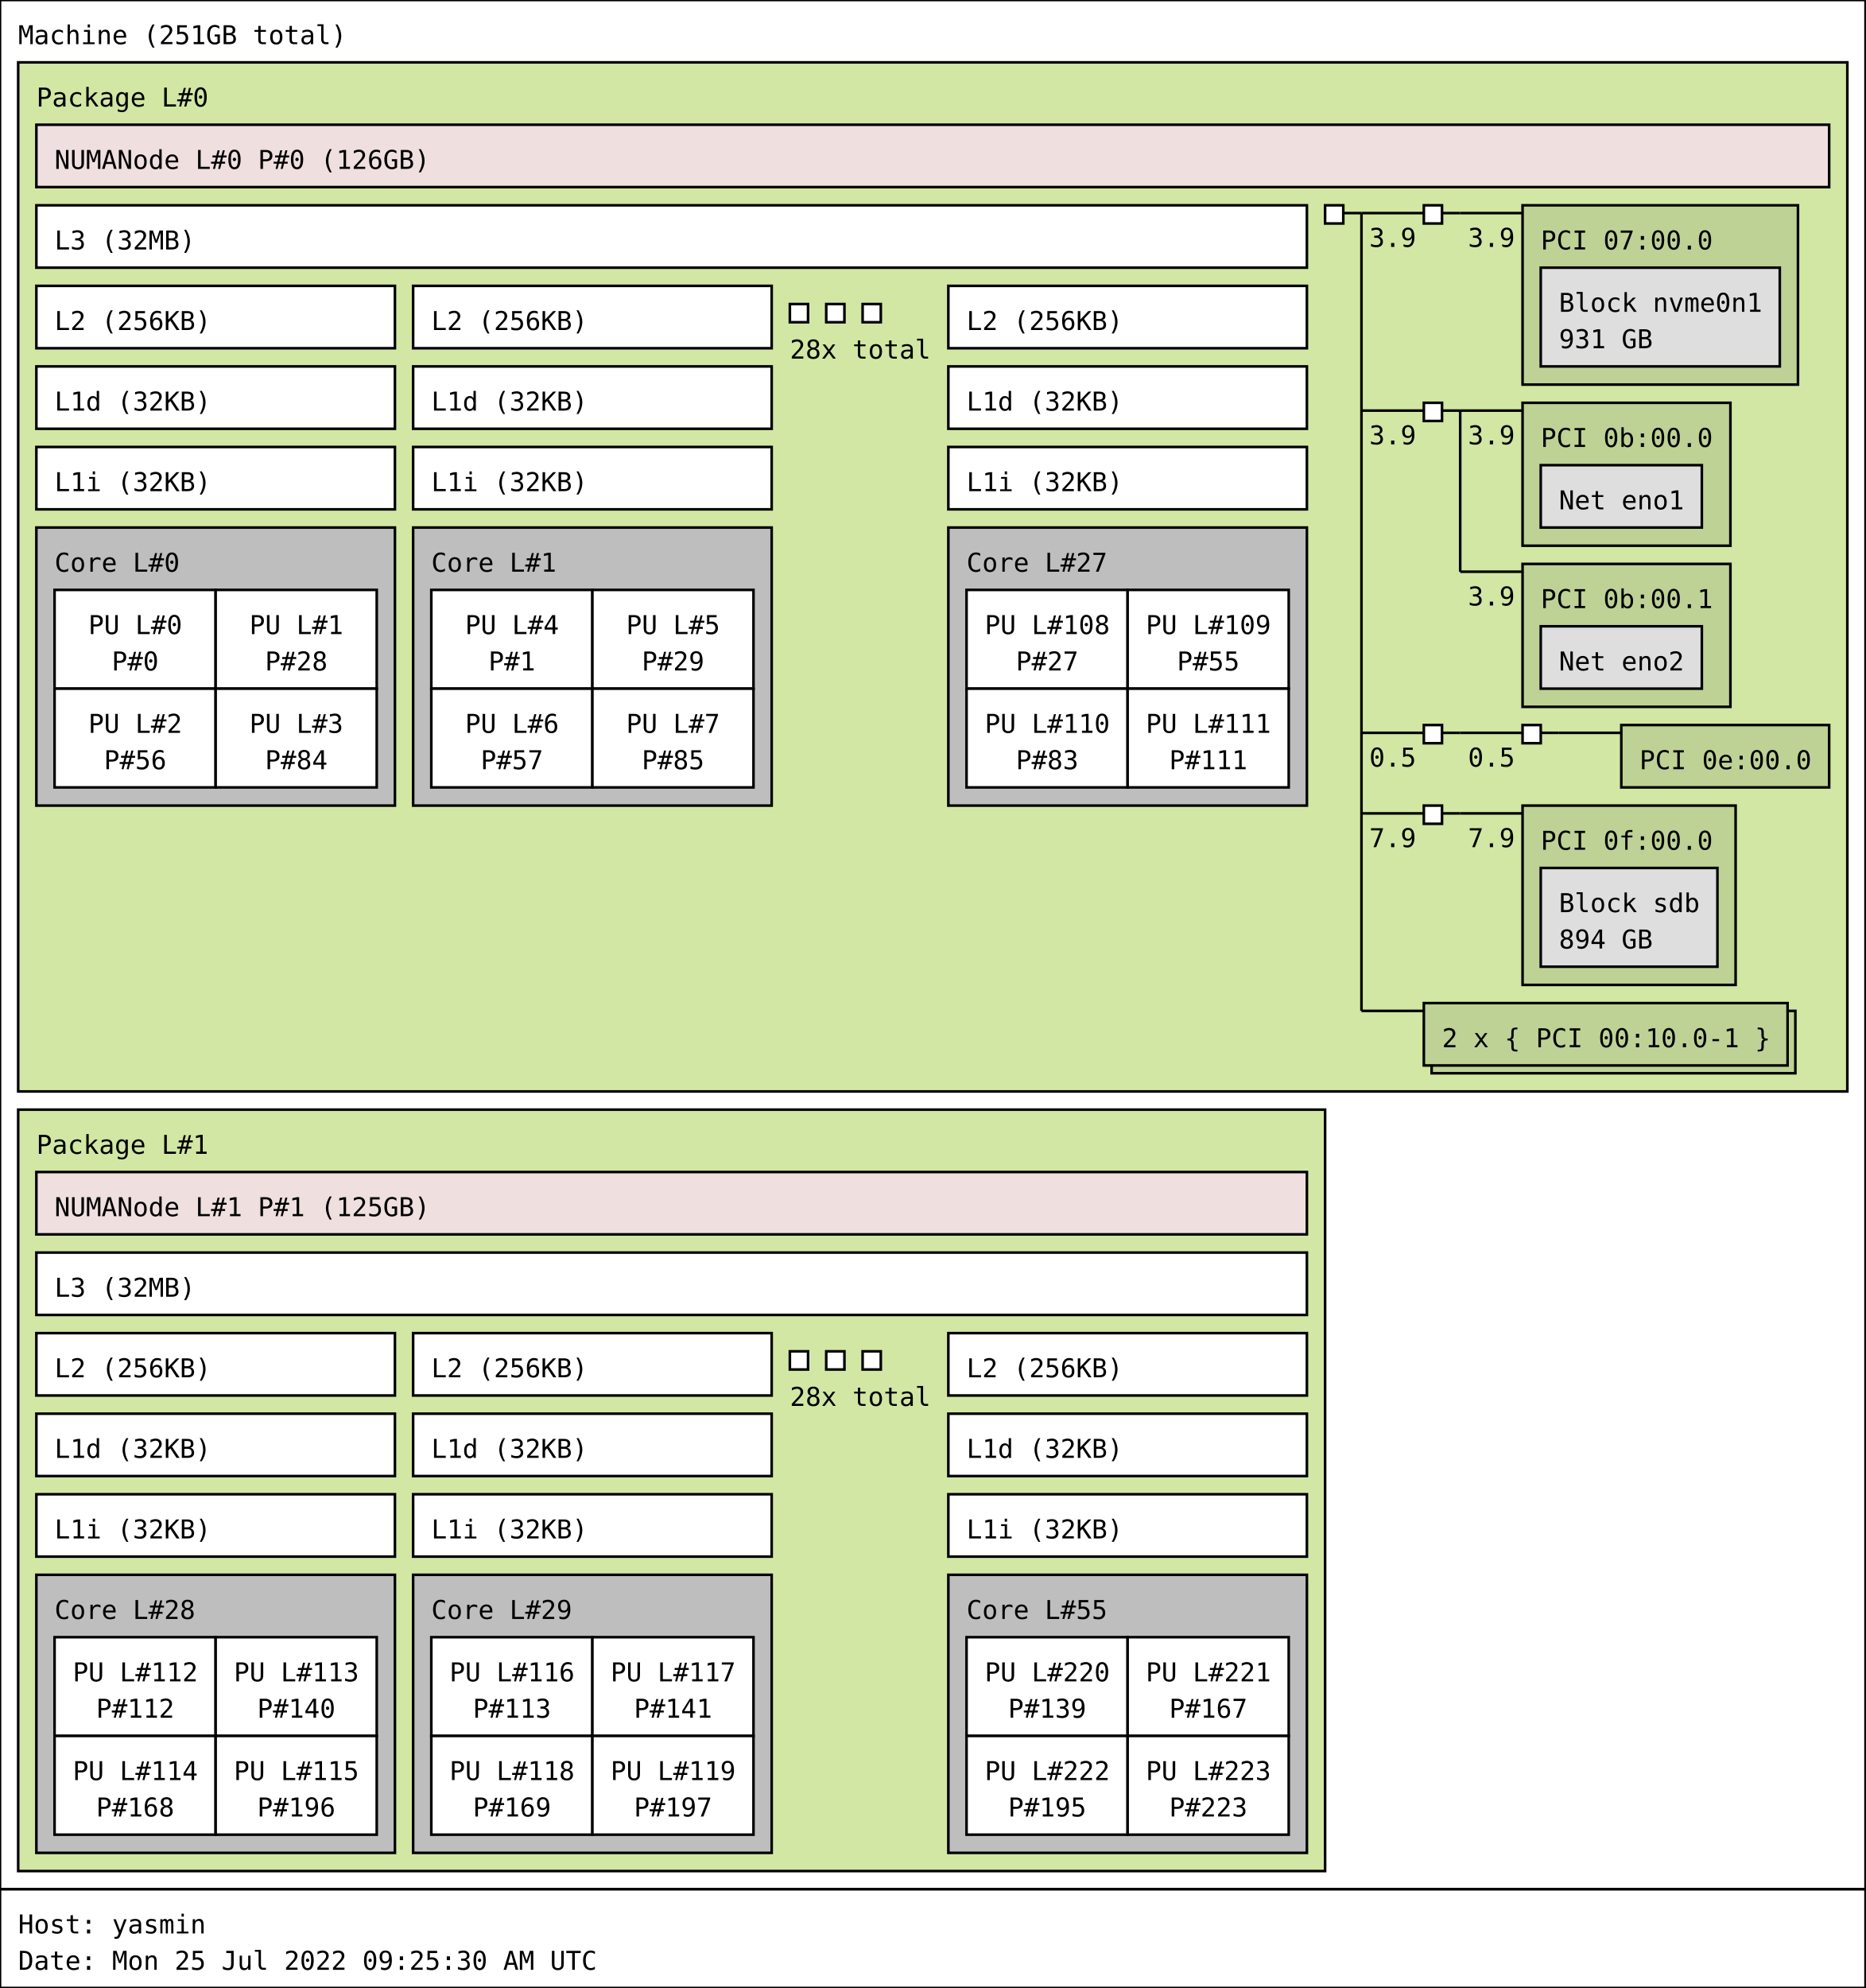
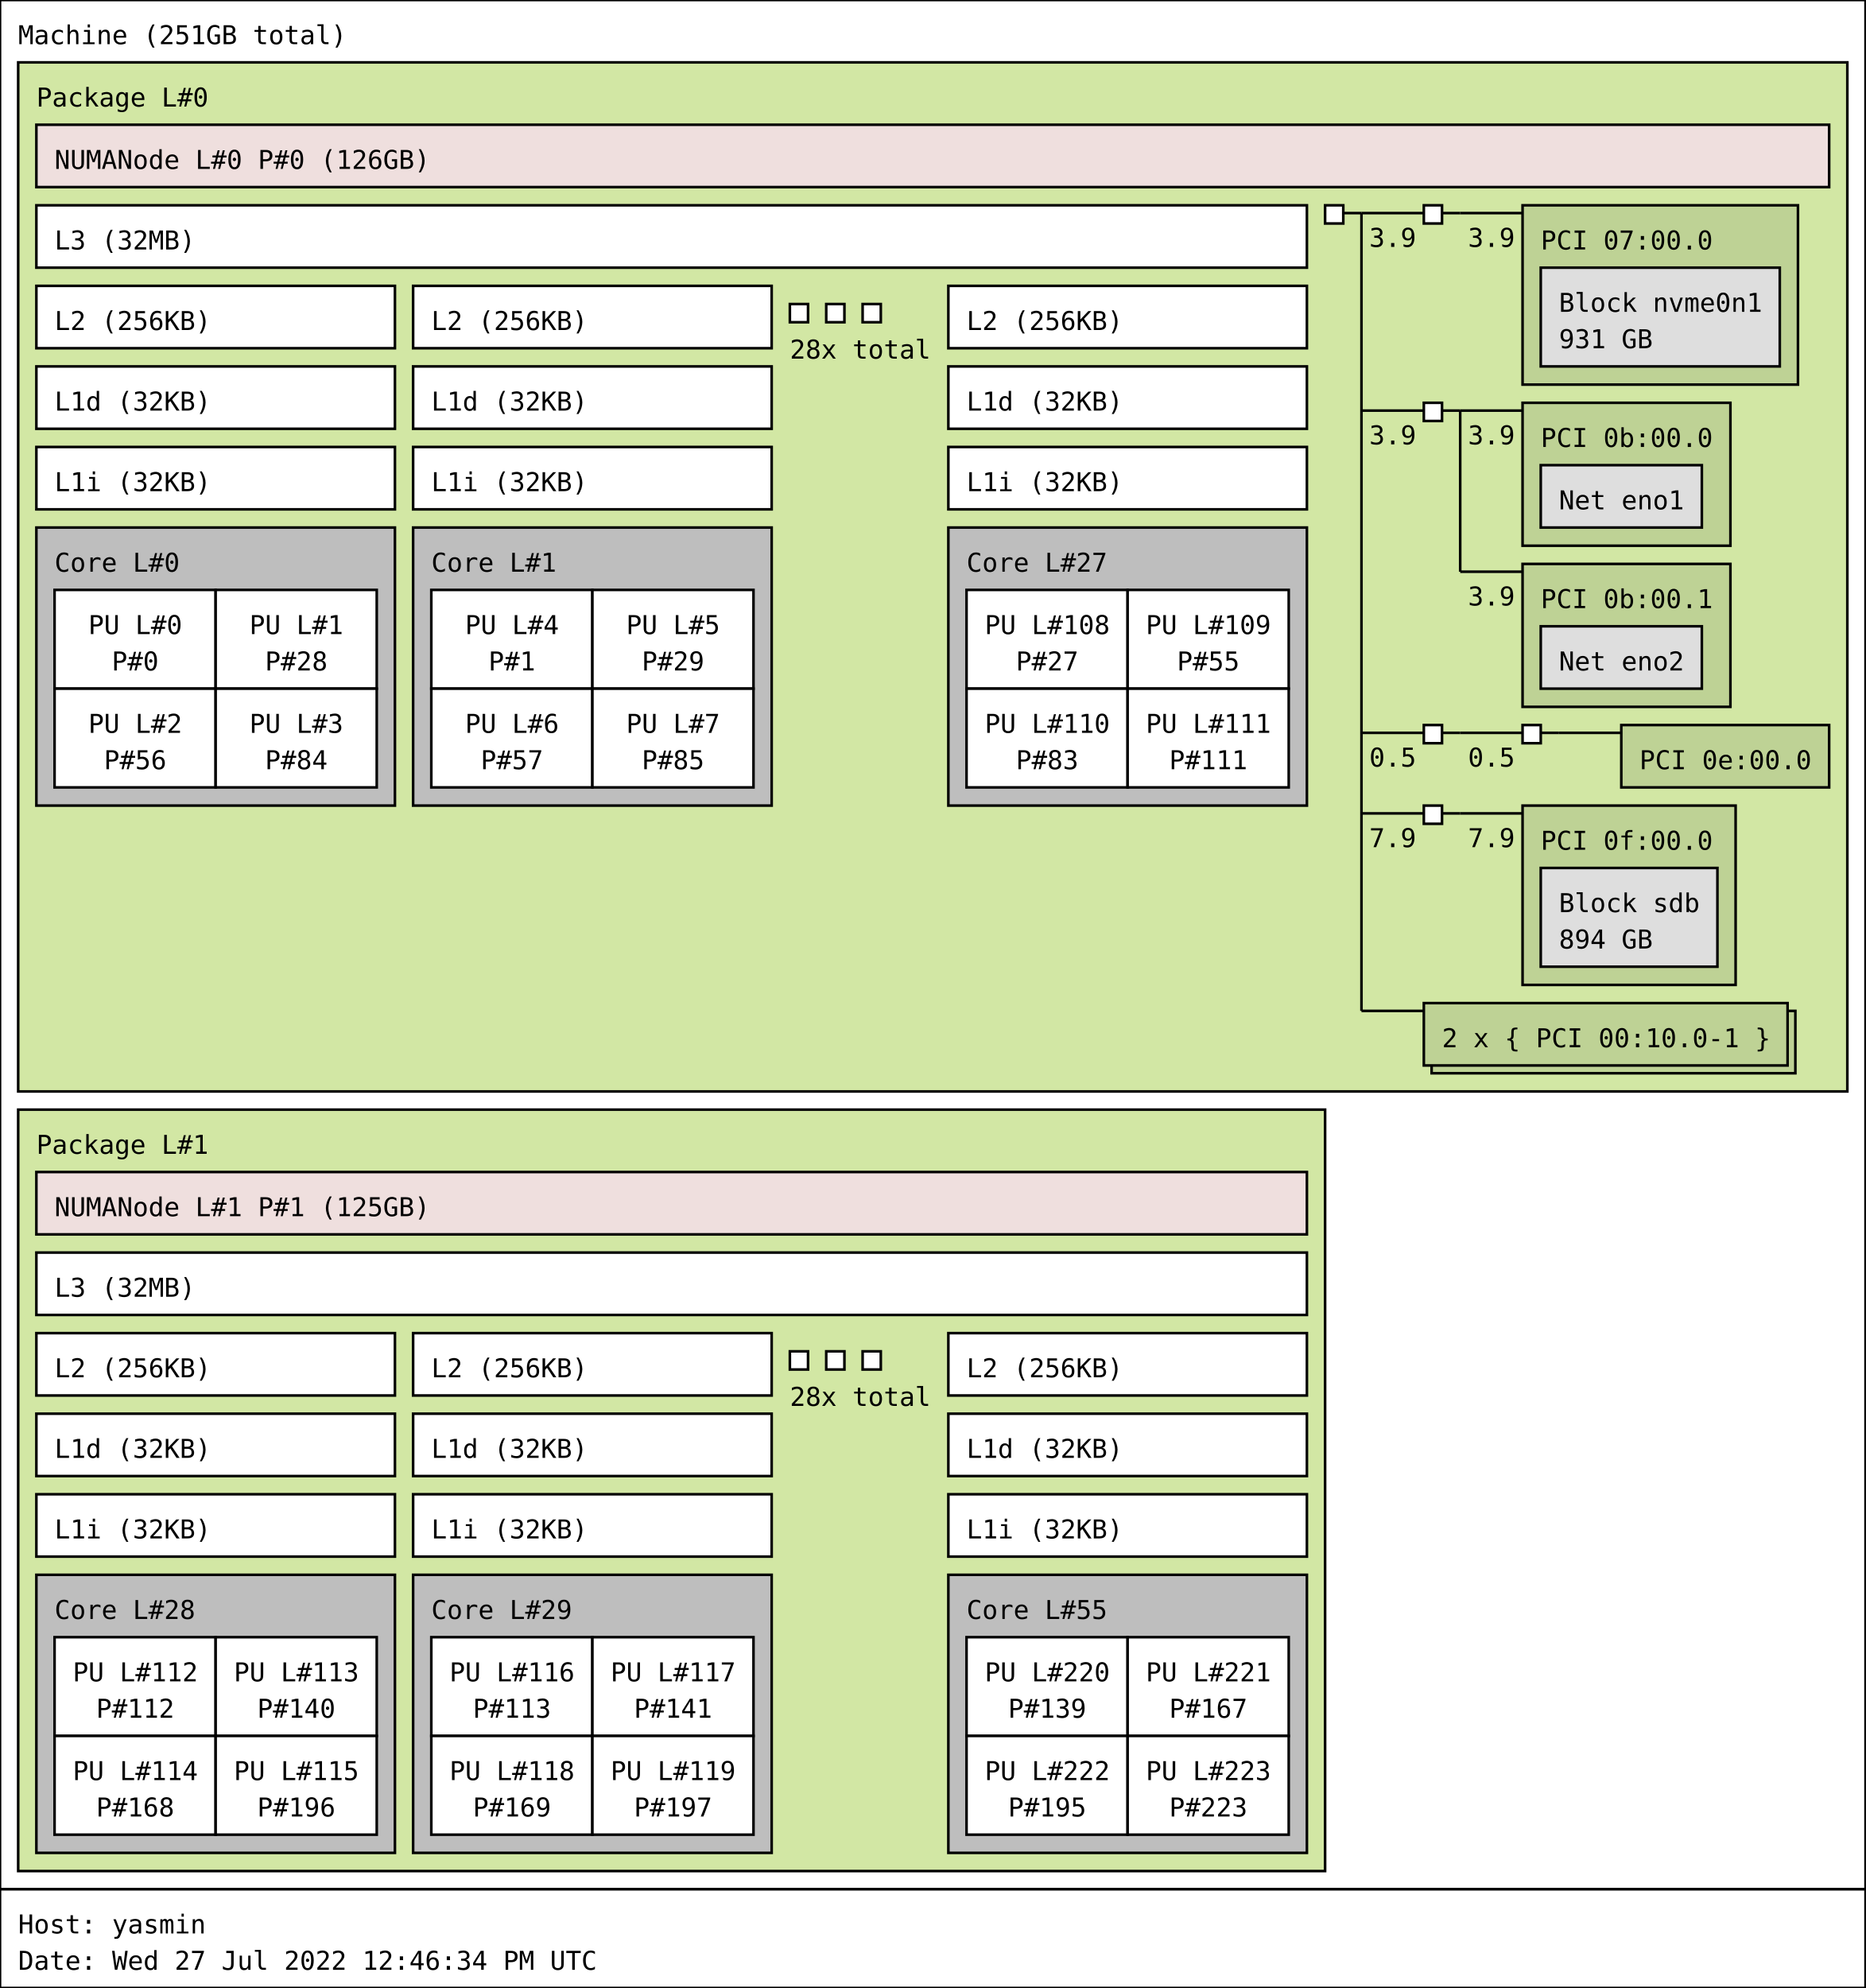
<svg xmlns="http://www.w3.org/2000/svg" width="718px" height="765px" viewBox="0 0 718px 765px" version="1.1">
  <rect id="Machine_0_rect" class="Machine" x="0" y="0" width="718" height="727" fill="rgb(255,255,255)" stroke="rgb(0,0,0)" stroke-width="1" />
  <text id="Machine_0_text" class="Machine" font-family="Monospace" x="7" y="17" fill="rgb(0,0,0)" font-size="10px">Machine (251GB total)</text>
  <rect id="Package_0_rect" class="Package" x="7" y="24" width="704" height="396" fill="rgb(210,231,164)" stroke="rgb(0,0,0)" stroke-width="1" />
  <text id="Package_0_text" class="Package" font-family="Monospace" x="14" y="41" fill="rgb(0,0,0)" font-size="10px">Package L#0</text>
  <rect id="L3_0_rect" class="L3" x="14" y="79" width="489" height="24" fill="rgb(255,255,255)" stroke="rgb(0,0,0)" stroke-width="1" />
  <text id="L3_0_text" class="L3" font-family="Monospace" x="21" y="96" fill="rgb(0,0,0)" font-size="10px">L3 (32MB)</text>
  <rect id="L2_0_rect" class="L2" x="14" y="110" width="138" height="24" fill="rgb(255,255,255)" stroke="rgb(0,0,0)" stroke-width="1" />
  <text id="L2_0_text" class="L2" font-family="Monospace" x="21" y="127" fill="rgb(0,0,0)" font-size="10px">L2 (256KB)</text>
  <rect id="L1d_0_rect" class="L1d" x="14" y="141" width="138" height="24" fill="rgb(255,255,255)" stroke="rgb(0,0,0)" stroke-width="1" />
  <text id="L1d_0_text" class="L1d" font-family="Monospace" x="21" y="158" fill="rgb(0,0,0)" font-size="10px">L1d (32KB)</text>
  <rect id="L1i_0_rect" class="L1i" x="14" y="172" width="138" height="24" fill="rgb(255,255,255)" stroke="rgb(0,0,0)" stroke-width="1" />
  <text id="L1i_0_text" class="L1i" font-family="Monospace" x="21" y="189" fill="rgb(0,0,0)" font-size="10px">L1i (32KB)</text>
  <rect id="Core_0_rect" class="Core" x="14" y="203" width="138" height="107" fill="rgb(190,190,190)" stroke="rgb(0,0,0)" stroke-width="1" />
  <text id="Core_0_text" class="Core" font-family="Monospace" x="21" y="220" fill="rgb(0,0,0)" font-size="10px">Core L#0</text>
  <rect id="PU_0_rect" class="PU" x="21" y="227" width="62" height="38" fill="rgb(255,255,255)" stroke="rgb(0,0,0)" stroke-width="1" />
  <text id="PU_0_text" class="PU" font-family="Monospace" x="34" y="244" fill="rgb(0,0,0)" font-size="10px">PU L#0</text>
  <text id="PU_0_text_1" class="PU" font-family="Monospace" x="43" y="258" fill="rgb(0,0,0)" font-size="10px">P#0</text>
  <rect id="PU_1_rect" class="PU" x="83" y="227" width="62" height="38" fill="rgb(255,255,255)" stroke="rgb(0,0,0)" stroke-width="1" />
  <text id="PU_1_text" class="PU" font-family="Monospace" x="96" y="244" fill="rgb(0,0,0)" font-size="10px">PU L#1</text>
  <text id="PU_1_text_1" class="PU" font-family="Monospace" x="102" y="258" fill="rgb(0,0,0)" font-size="10px">P#28</text>
  <rect id="PU_2_rect" class="PU" x="21" y="265" width="62" height="38" fill="rgb(255,255,255)" stroke="rgb(0,0,0)" stroke-width="1" />
  <text id="PU_2_text" class="PU" font-family="Monospace" x="34" y="282" fill="rgb(0,0,0)" font-size="10px">PU L#2</text>
  <text id="PU_2_text_1" class="PU" font-family="Monospace" x="40" y="296" fill="rgb(0,0,0)" font-size="10px">P#56</text>
  <rect id="PU_3_rect" class="PU" x="83" y="265" width="62" height="38" fill="rgb(255,255,255)" stroke="rgb(0,0,0)" stroke-width="1" />
  <text id="PU_3_text" class="PU" font-family="Monospace" x="96" y="282" fill="rgb(0,0,0)" font-size="10px">PU L#3</text>
  <text id="PU_3_text_1" class="PU" font-family="Monospace" x="102" y="296" fill="rgb(0,0,0)" font-size="10px">P#84</text>
  <rect id="L2_1_rect" class="L2" x="159" y="110" width="138" height="24" fill="rgb(255,255,255)" stroke="rgb(0,0,0)" stroke-width="1" />
  <text id="L2_1_text" class="L2" font-family="Monospace" x="166" y="127" fill="rgb(0,0,0)" font-size="10px">L2 (256KB)</text>
  <rect id="L1d_1_rect" class="L1d" x="159" y="141" width="138" height="24" fill="rgb(255,255,255)" stroke="rgb(0,0,0)" stroke-width="1" />
  <text id="L1d_1_text" class="L1d" font-family="Monospace" x="166" y="158" fill="rgb(0,0,0)" font-size="10px">L1d (32KB)</text>
  <rect id="L1i_1_rect" class="L1i" x="159" y="172" width="138" height="24" fill="rgb(255,255,255)" stroke="rgb(0,0,0)" stroke-width="1" />
  <text id="L1i_1_text" class="L1i" font-family="Monospace" x="166" y="189" fill="rgb(0,0,0)" font-size="10px">L1i (32KB)</text>
  <rect id="Core_1_rect" class="Core" x="159" y="203" width="138" height="107" fill="rgb(190,190,190)" stroke="rgb(0,0,0)" stroke-width="1" />
  <text id="Core_1_text" class="Core" font-family="Monospace" x="166" y="220" fill="rgb(0,0,0)" font-size="10px">Core L#1</text>
  <rect id="PU_4_rect" class="PU" x="166" y="227" width="62" height="38" fill="rgb(255,255,255)" stroke="rgb(0,0,0)" stroke-width="1" />
  <text id="PU_4_text" class="PU" font-family="Monospace" x="179" y="244" fill="rgb(0,0,0)" font-size="10px">PU L#4</text>
  <text id="PU_4_text_1" class="PU" font-family="Monospace" x="188" y="258" fill="rgb(0,0,0)" font-size="10px">P#1</text>
  <rect id="PU_5_rect" class="PU" x="228" y="227" width="62" height="38" fill="rgb(255,255,255)" stroke="rgb(0,0,0)" stroke-width="1" />
  <text id="PU_5_text" class="PU" font-family="Monospace" x="241" y="244" fill="rgb(0,0,0)" font-size="10px">PU L#5</text>
  <text id="PU_5_text_1" class="PU" font-family="Monospace" x="247" y="258" fill="rgb(0,0,0)" font-size="10px">P#29</text>
  <rect id="PU_6_rect" class="PU" x="166" y="265" width="62" height="38" fill="rgb(255,255,255)" stroke="rgb(0,0,0)" stroke-width="1" />
  <text id="PU_6_text" class="PU" font-family="Monospace" x="179" y="282" fill="rgb(0,0,0)" font-size="10px">PU L#6</text>
  <text id="PU_6_text_1" class="PU" font-family="Monospace" x="185" y="296" fill="rgb(0,0,0)" font-size="10px">P#57</text>
  <rect id="PU_7_rect" class="PU" x="228" y="265" width="62" height="38" fill="rgb(255,255,255)" stroke="rgb(0,0,0)" stroke-width="1" />
  <text id="PU_7_text" class="PU" font-family="Monospace" x="241" y="282" fill="rgb(0,0,0)" font-size="10px">PU L#7</text>
  <text id="PU_7_text_1" class="PU" font-family="Monospace" x="247" y="296" fill="rgb(0,0,0)" font-size="10px">P#85</text>
  <rect id="L2_2_rect" class="L2" x="304" y="117" width="7" height="7" fill="rgb(255,255,255)" stroke="rgb(0,0,0)" stroke-width="1" />
  <rect id="L2_2_rect" class="L2" x="318" y="117" width="7" height="7" fill="rgb(255,255,255)" stroke="rgb(0,0,0)" stroke-width="1" />
  <rect id="L2_2_rect" class="L2" x="332" y="117" width="7" height="7" fill="rgb(255,255,255)" stroke="rgb(0,0,0)" stroke-width="1" />
  <text id="L2_2_text" class="L2" font-family="Monospace" x="304" y="138" fill="rgb(0,0,0)" font-size="10px">28x total</text>
  <rect id="L2_27_rect" class="L2" x="365" y="110" width="138" height="24" fill="rgb(255,255,255)" stroke="rgb(0,0,0)" stroke-width="1" />
  <text id="L2_27_text" class="L2" font-family="Monospace" x="372" y="127" fill="rgb(0,0,0)" font-size="10px">L2 (256KB)</text>
  <rect id="L1d_27_rect" class="L1d" x="365" y="141" width="138" height="24" fill="rgb(255,255,255)" stroke="rgb(0,0,0)" stroke-width="1" />
  <text id="L1d_27_text" class="L1d" font-family="Monospace" x="372" y="158" fill="rgb(0,0,0)" font-size="10px">L1d (32KB)</text>
  <rect id="L1i_27_rect" class="L1i" x="365" y="172" width="138" height="24" fill="rgb(255,255,255)" stroke="rgb(0,0,0)" stroke-width="1" />
  <text id="L1i_27_text" class="L1i" font-family="Monospace" x="372" y="189" fill="rgb(0,0,0)" font-size="10px">L1i (32KB)</text>
  <rect id="Core_27_rect" class="Core" x="365" y="203" width="138" height="107" fill="rgb(190,190,190)" stroke="rgb(0,0,0)" stroke-width="1" />
  <text id="Core_27_text" class="Core" font-family="Monospace" x="372" y="220" fill="rgb(0,0,0)" font-size="10px">Core L#27</text>
  <rect id="PU_108_rect" class="PU" x="372" y="227" width="62" height="38" fill="rgb(255,255,255)" stroke="rgb(0,0,0)" stroke-width="1" />
  <text id="PU_108_text" class="PU" font-family="Monospace" x="379" y="244" fill="rgb(0,0,0)" font-size="10px">PU L#108</text>
  <text id="PU_108_text_1" class="PU" font-family="Monospace" x="391" y="258" fill="rgb(0,0,0)" font-size="10px">P#27</text>
  <rect id="PU_109_rect" class="PU" x="434" y="227" width="62" height="38" fill="rgb(255,255,255)" stroke="rgb(0,0,0)" stroke-width="1" />
  <text id="PU_109_text" class="PU" font-family="Monospace" x="441" y="244" fill="rgb(0,0,0)" font-size="10px">PU L#109</text>
  <text id="PU_109_text_1" class="PU" font-family="Monospace" x="453" y="258" fill="rgb(0,0,0)" font-size="10px">P#55</text>
  <rect id="PU_110_rect" class="PU" x="372" y="265" width="62" height="38" fill="rgb(255,255,255)" stroke="rgb(0,0,0)" stroke-width="1" />
  <text id="PU_110_text" class="PU" font-family="Monospace" x="379" y="282" fill="rgb(0,0,0)" font-size="10px">PU L#110</text>
  <text id="PU_110_text_1" class="PU" font-family="Monospace" x="391" y="296" fill="rgb(0,0,0)" font-size="10px">P#83</text>
  <rect id="PU_111_rect" class="PU" x="434" y="265" width="62" height="38" fill="rgb(255,255,255)" stroke="rgb(0,0,0)" stroke-width="1" />
  <text id="PU_111_text" class="PU" font-family="Monospace" x="441" y="282" fill="rgb(0,0,0)" font-size="10px">PU L#111</text>
  <text id="PU_111_text_1" class="PU" font-family="Monospace" x="450" y="296" fill="rgb(0,0,0)" font-size="10px">P#111</text>
  <rect id="NUMANode_0_rect" class="NUMANode" x="14" y="48" width="690" height="24" fill="rgb(239,223,222)" stroke="rgb(0,0,0)" stroke-width="1" />
  <text id="NUMANode_0_text" class="NUMANode" font-family="Monospace" x="21" y="65" fill="rgb(0,0,0)" font-size="10px">NUMANode L#0 P#0 (126GB)</text>
  <rect id="HostBridge_0_rect" class="HostBridge" x="510" y="79" width="7" height="7" fill="rgb(255,255,255)" stroke="rgb(0,0,0)" stroke-width="1" />
  <line id="HostBridge_0_line" class="HostBridge" x1="517" y1="82" x2="524" y2="82" stroke="rgb(0,0,0)" stroke-width="1" />
  <line id="HostBridge_0_line_2" class="HostBridge" x1="524" y1="82" x2="548" y2="82" stroke="rgb(0,0,0)" stroke-width="1" />
  <text id="HostBridge_0_text_2" class="HostBridge" font-family="Monospace" x="527" y="95" fill="rgb(0,0,0)" font-size="10px">3.9</text>
  <line id="HostBridge_0_line_3" class="HostBridge" x1="524" y1="158" x2="548" y2="158" stroke="rgb(0,0,0)" stroke-width="1" />
  <text id="HostBridge_0_text_3" class="HostBridge" font-family="Monospace" x="527" y="171" fill="rgb(0,0,0)" font-size="10px">3.9</text>
  <line id="HostBridge_0_line_4" class="HostBridge" x1="524" y1="282" x2="548" y2="282" stroke="rgb(0,0,0)" stroke-width="1" />
  <text id="HostBridge_0_text_4" class="HostBridge" font-family="Monospace" x="527" y="295" fill="rgb(0,0,0)" font-size="10px">0.5</text>
  <line id="HostBridge_0_line_5" class="HostBridge" x1="524" y1="313" x2="548" y2="313" stroke="rgb(0,0,0)" stroke-width="1" />
  <text id="HostBridge_0_text_5" class="HostBridge" font-family="Monospace" x="527" y="326" fill="rgb(0,0,0)" font-size="10px">7.9</text>
  <line id="HostBridge_0_line_6" class="HostBridge" x1="524" y1="389" x2="548" y2="389" stroke="rgb(0,0,0)" stroke-width="1" />
  <line id="HostBridge_0_line_1" class="HostBridge" x1="524" y1="82" x2="524" y2="389" stroke="rgb(0,0,0)" stroke-width="1" />
  <rect id="PCIBridge_1_rect" class="PCIBridge" x="548" y="79" width="7" height="7" fill="rgb(255,255,255)" stroke="rgb(0,0,0)" stroke-width="1" />
  <line id="PCIBridge_1_line" class="PCIBridge" x1="555" y1="82" x2="562" y2="82" stroke="rgb(0,0,0)" stroke-width="1" />
  <line id="PCIBridge_1_line_2" class="PCIBridge" x1="562" y1="82" x2="586" y2="82" stroke="rgb(0,0,0)" stroke-width="1" />
  <text id="PCIBridge_1_text_2" class="PCIBridge" font-family="Monospace" x="565" y="95" fill="rgb(0,0,0)" font-size="10px">3.9</text>
  <line id="PCIBridge_1_line_1" class="PCIBridge" x1="562" y1="82" x2="562" y2="82" stroke="rgb(0,0,0)" stroke-width="1" />
  <rect id="PCI_0_rect" class="PCI" x="586" y="79" width="106" height="69" fill="rgb(190,210,149)" stroke="rgb(0,0,0)" stroke-width="1" />
  <text id="PCI_0_text" class="PCI" font-family="Monospace" x="593" y="96" fill="rgb(0,0,0)" font-size="10px">PCI 07:00.0</text>
  <rect id="Block_0_rect" class="Block" x="593" y="103" width="92" height="38" fill="rgb(222,222,222)" stroke="rgb(0,0,0)" stroke-width="1" />
  <text id="Block_0_text" class="Block" font-family="Monospace" x="600" y="120" fill="rgb(0,0,0)" font-size="10px">Block nvme0n1</text>
  <text id="Block_0_text_1" class="Block" font-family="Monospace" x="600" y="134" fill="rgb(0,0,0)" font-size="10px">931 GB</text>
  <rect id="PCIBridge_2_rect" class="PCIBridge" x="548" y="155" width="7" height="7" fill="rgb(255,255,255)" stroke="rgb(0,0,0)" stroke-width="1" />
  <line id="PCIBridge_2_line" class="PCIBridge" x1="555" y1="158" x2="562" y2="158" stroke="rgb(0,0,0)" stroke-width="1" />
  <line id="PCIBridge_2_line_2" class="PCIBridge" x1="562" y1="158" x2="586" y2="158" stroke="rgb(0,0,0)" stroke-width="1" />
  <text id="PCIBridge_2_text_2" class="PCIBridge" font-family="Monospace" x="565" y="171" fill="rgb(0,0,0)" font-size="10px">3.9</text>
  <line id="PCIBridge_2_line_3" class="PCIBridge" x1="562" y1="220" x2="586" y2="220" stroke="rgb(0,0,0)" stroke-width="1" />
  <text id="PCIBridge_2_text_3" class="PCIBridge" font-family="Monospace" x="565" y="233" fill="rgb(0,0,0)" font-size="10px">3.9</text>
  <line id="PCIBridge_2_line_1" class="PCIBridge" x1="562" y1="158" x2="562" y2="220" stroke="rgb(0,0,0)" stroke-width="1" />
  <rect id="PCI_1_rect" class="PCI" x="586" y="155" width="80" height="55" fill="rgb(190,210,149)" stroke="rgb(0,0,0)" stroke-width="1" />
  <text id="PCI_1_text" class="PCI" font-family="Monospace" x="593" y="172" fill="rgb(0,0,0)" font-size="10px">PCI 0b:00.0</text>
  <rect id="Net_1_rect" class="Net" x="593" y="179" width="62" height="24" fill="rgb(222,222,222)" stroke="rgb(0,0,0)" stroke-width="1" />
  <text id="Net_1_text" class="Net" font-family="Monospace" x="600" y="196" fill="rgb(0,0,0)" font-size="10px">Net eno1</text>
  <rect id="PCI_2_rect" class="PCI" x="586" y="217" width="80" height="55" fill="rgb(190,210,149)" stroke="rgb(0,0,0)" stroke-width="1" />
  <text id="PCI_2_text" class="PCI" font-family="Monospace" x="593" y="234" fill="rgb(0,0,0)" font-size="10px">PCI 0b:00.1</text>
  <rect id="Net_2_rect" class="Net" x="593" y="241" width="62" height="24" fill="rgb(222,222,222)" stroke="rgb(0,0,0)" stroke-width="1" />
  <text id="Net_2_text" class="Net" font-family="Monospace" x="600" y="258" fill="rgb(0,0,0)" font-size="10px">Net eno2</text>
  <rect id="PCIBridge_3_rect" class="PCIBridge" x="548" y="279" width="7" height="7" fill="rgb(255,255,255)" stroke="rgb(0,0,0)" stroke-width="1" />
  <line id="PCIBridge_3_line" class="PCIBridge" x1="555" y1="282" x2="562" y2="282" stroke="rgb(0,0,0)" stroke-width="1" />
  <line id="PCIBridge_3_line_2" class="PCIBridge" x1="562" y1="282" x2="586" y2="282" stroke="rgb(0,0,0)" stroke-width="1" />
  <text id="PCIBridge_3_text_2" class="PCIBridge" font-family="Monospace" x="565" y="295" fill="rgb(0,0,0)" font-size="10px">0.5</text>
  <line id="PCIBridge_3_line_1" class="PCIBridge" x1="562" y1="282" x2="562" y2="282" stroke="rgb(0,0,0)" stroke-width="1" />
  <rect id="PCIBridge_4_rect" class="PCIBridge" x="586" y="279" width="7" height="7" fill="rgb(255,255,255)" stroke="rgb(0,0,0)" stroke-width="1" />
  <line id="PCIBridge_4_line" class="PCIBridge" x1="593" y1="282" x2="600" y2="282" stroke="rgb(0,0,0)" stroke-width="1" />
  <line id="PCIBridge_4_line_2" class="PCIBridge" x1="600" y1="282" x2="624" y2="282" stroke="rgb(0,0,0)" stroke-width="1" />
  <line id="PCIBridge_4_line_1" class="PCIBridge" x1="600" y1="282" x2="600" y2="282" stroke="rgb(0,0,0)" stroke-width="1" />
  <rect id="PCI_3_rect" class="PCI" x="624" y="279" width="80" height="24" fill="rgb(190,210,149)" stroke="rgb(0,0,0)" stroke-width="1" />
  <text id="PCI_3_text" class="PCI" font-family="Monospace" x="631" y="296" fill="rgb(0,0,0)" font-size="10px">PCI 0e:00.0</text>
  <rect id="PCIBridge_5_rect" class="PCIBridge" x="548" y="310" width="7" height="7" fill="rgb(255,255,255)" stroke="rgb(0,0,0)" stroke-width="1" />
  <line id="PCIBridge_5_line" class="PCIBridge" x1="555" y1="313" x2="562" y2="313" stroke="rgb(0,0,0)" stroke-width="1" />
  <line id="PCIBridge_5_line_2" class="PCIBridge" x1="562" y1="313" x2="586" y2="313" stroke="rgb(0,0,0)" stroke-width="1" />
  <text id="PCIBridge_5_text_2" class="PCIBridge" font-family="Monospace" x="565" y="326" fill="rgb(0,0,0)" font-size="10px">7.9</text>
  <line id="PCIBridge_5_line_1" class="PCIBridge" x1="562" y1="313" x2="562" y2="313" stroke="rgb(0,0,0)" stroke-width="1" />
  <rect id="PCI_4_rect" class="PCI" x="586" y="310" width="82" height="69" fill="rgb(190,210,149)" stroke="rgb(0,0,0)" stroke-width="1" />
  <text id="PCI_4_text" class="PCI" font-family="Monospace" x="593" y="327" fill="rgb(0,0,0)" font-size="10px">PCI 0f:00.0</text>
  <rect id="Block_3_rect" class="Block" x="593" y="334" width="68" height="38" fill="rgb(222,222,222)" stroke="rgb(0,0,0)" stroke-width="1" />
  <text id="Block_3_text" class="Block" font-family="Monospace" x="600" y="351" fill="rgb(0,0,0)" font-size="10px">Block sdb</text>
  <text id="Block_3_text_1" class="Block" font-family="Monospace" x="600" y="365" fill="rgb(0,0,0)" font-size="10px">894 GB</text>
  <rect id="PCI_5_rect_2" class="PCI" x="551" y="389" width="140" height="24" fill="rgb(190,210,149)" stroke="rgb(0,0,0)" stroke-width="1" />
  <rect id="PCI_5_rect" class="PCI" x="548" y="386" width="140" height="24" fill="rgb(190,210,149)" stroke="rgb(0,0,0)" stroke-width="1" />
  <text id="PCI_5_text" class="PCI" font-family="Monospace" x="555" y="403" fill="rgb(0,0,0)" font-size="10px">2 x { PCI 00:10.0-1 }</text>
  <rect id="Package_1_rect" class="Package" x="7" y="427" width="503" height="293" fill="rgb(210,231,164)" stroke="rgb(0,0,0)" stroke-width="1" />
  <text id="Package_1_text" class="Package" font-family="Monospace" x="14" y="444" fill="rgb(0,0,0)" font-size="10px">Package L#1</text>
  <rect id="L3_1_rect" class="L3" x="14" y="482" width="489" height="24" fill="rgb(255,255,255)" stroke="rgb(0,0,0)" stroke-width="1" />
  <text id="L3_1_text" class="L3" font-family="Monospace" x="21" y="499" fill="rgb(0,0,0)" font-size="10px">L3 (32MB)</text>
  <rect id="L2_28_rect" class="L2" x="14" y="513" width="138" height="24" fill="rgb(255,255,255)" stroke="rgb(0,0,0)" stroke-width="1" />
  <text id="L2_28_text" class="L2" font-family="Monospace" x="21" y="530" fill="rgb(0,0,0)" font-size="10px">L2 (256KB)</text>
  <rect id="L1d_28_rect" class="L1d" x="14" y="544" width="138" height="24" fill="rgb(255,255,255)" stroke="rgb(0,0,0)" stroke-width="1" />
  <text id="L1d_28_text" class="L1d" font-family="Monospace" x="21" y="561" fill="rgb(0,0,0)" font-size="10px">L1d (32KB)</text>
  <rect id="L1i_28_rect" class="L1i" x="14" y="575" width="138" height="24" fill="rgb(255,255,255)" stroke="rgb(0,0,0)" stroke-width="1" />
  <text id="L1i_28_text" class="L1i" font-family="Monospace" x="21" y="592" fill="rgb(0,0,0)" font-size="10px">L1i (32KB)</text>
  <rect id="Core_28_rect" class="Core" x="14" y="606" width="138" height="107" fill="rgb(190,190,190)" stroke="rgb(0,0,0)" stroke-width="1" />
  <text id="Core_28_text" class="Core" font-family="Monospace" x="21" y="623" fill="rgb(0,0,0)" font-size="10px">Core L#28</text>
  <rect id="PU_112_rect" class="PU" x="21" y="630" width="62" height="38" fill="rgb(255,255,255)" stroke="rgb(0,0,0)" stroke-width="1" />
  <text id="PU_112_text" class="PU" font-family="Monospace" x="28" y="647" fill="rgb(0,0,0)" font-size="10px">PU L#112</text>
  <text id="PU_112_text_1" class="PU" font-family="Monospace" x="37" y="661" fill="rgb(0,0,0)" font-size="10px">P#112</text>
  <rect id="PU_113_rect" class="PU" x="83" y="630" width="62" height="38" fill="rgb(255,255,255)" stroke="rgb(0,0,0)" stroke-width="1" />
  <text id="PU_113_text" class="PU" font-family="Monospace" x="90" y="647" fill="rgb(0,0,0)" font-size="10px">PU L#113</text>
  <text id="PU_113_text_1" class="PU" font-family="Monospace" x="99" y="661" fill="rgb(0,0,0)" font-size="10px">P#140</text>
  <rect id="PU_114_rect" class="PU" x="21" y="668" width="62" height="38" fill="rgb(255,255,255)" stroke="rgb(0,0,0)" stroke-width="1" />
  <text id="PU_114_text" class="PU" font-family="Monospace" x="28" y="685" fill="rgb(0,0,0)" font-size="10px">PU L#114</text>
  <text id="PU_114_text_1" class="PU" font-family="Monospace" x="37" y="699" fill="rgb(0,0,0)" font-size="10px">P#168</text>
  <rect id="PU_115_rect" class="PU" x="83" y="668" width="62" height="38" fill="rgb(255,255,255)" stroke="rgb(0,0,0)" stroke-width="1" />
  <text id="PU_115_text" class="PU" font-family="Monospace" x="90" y="685" fill="rgb(0,0,0)" font-size="10px">PU L#115</text>
  <text id="PU_115_text_1" class="PU" font-family="Monospace" x="99" y="699" fill="rgb(0,0,0)" font-size="10px">P#196</text>
  <rect id="L2_29_rect" class="L2" x="159" y="513" width="138" height="24" fill="rgb(255,255,255)" stroke="rgb(0,0,0)" stroke-width="1" />
  <text id="L2_29_text" class="L2" font-family="Monospace" x="166" y="530" fill="rgb(0,0,0)" font-size="10px">L2 (256KB)</text>
  <rect id="L1d_29_rect" class="L1d" x="159" y="544" width="138" height="24" fill="rgb(255,255,255)" stroke="rgb(0,0,0)" stroke-width="1" />
  <text id="L1d_29_text" class="L1d" font-family="Monospace" x="166" y="561" fill="rgb(0,0,0)" font-size="10px">L1d (32KB)</text>
  <rect id="L1i_29_rect" class="L1i" x="159" y="575" width="138" height="24" fill="rgb(255,255,255)" stroke="rgb(0,0,0)" stroke-width="1" />
  <text id="L1i_29_text" class="L1i" font-family="Monospace" x="166" y="592" fill="rgb(0,0,0)" font-size="10px">L1i (32KB)</text>
  <rect id="Core_29_rect" class="Core" x="159" y="606" width="138" height="107" fill="rgb(190,190,190)" stroke="rgb(0,0,0)" stroke-width="1" />
  <text id="Core_29_text" class="Core" font-family="Monospace" x="166" y="623" fill="rgb(0,0,0)" font-size="10px">Core L#29</text>
  <rect id="PU_116_rect" class="PU" x="166" y="630" width="62" height="38" fill="rgb(255,255,255)" stroke="rgb(0,0,0)" stroke-width="1" />
  <text id="PU_116_text" class="PU" font-family="Monospace" x="173" y="647" fill="rgb(0,0,0)" font-size="10px">PU L#116</text>
  <text id="PU_116_text_1" class="PU" font-family="Monospace" x="182" y="661" fill="rgb(0,0,0)" font-size="10px">P#113</text>
  <rect id="PU_117_rect" class="PU" x="228" y="630" width="62" height="38" fill="rgb(255,255,255)" stroke="rgb(0,0,0)" stroke-width="1" />
  <text id="PU_117_text" class="PU" font-family="Monospace" x="235" y="647" fill="rgb(0,0,0)" font-size="10px">PU L#117</text>
  <text id="PU_117_text_1" class="PU" font-family="Monospace" x="244" y="661" fill="rgb(0,0,0)" font-size="10px">P#141</text>
  <rect id="PU_118_rect" class="PU" x="166" y="668" width="62" height="38" fill="rgb(255,255,255)" stroke="rgb(0,0,0)" stroke-width="1" />
  <text id="PU_118_text" class="PU" font-family="Monospace" x="173" y="685" fill="rgb(0,0,0)" font-size="10px">PU L#118</text>
  <text id="PU_118_text_1" class="PU" font-family="Monospace" x="182" y="699" fill="rgb(0,0,0)" font-size="10px">P#169</text>
  <rect id="PU_119_rect" class="PU" x="228" y="668" width="62" height="38" fill="rgb(255,255,255)" stroke="rgb(0,0,0)" stroke-width="1" />
  <text id="PU_119_text" class="PU" font-family="Monospace" x="235" y="685" fill="rgb(0,0,0)" font-size="10px">PU L#119</text>
  <text id="PU_119_text_1" class="PU" font-family="Monospace" x="244" y="699" fill="rgb(0,0,0)" font-size="10px">P#197</text>
  <rect id="L2_30_rect" class="L2" x="304" y="520" width="7" height="7" fill="rgb(255,255,255)" stroke="rgb(0,0,0)" stroke-width="1" />
  <rect id="L2_30_rect" class="L2" x="318" y="520" width="7" height="7" fill="rgb(255,255,255)" stroke="rgb(0,0,0)" stroke-width="1" />
  <rect id="L2_30_rect" class="L2" x="332" y="520" width="7" height="7" fill="rgb(255,255,255)" stroke="rgb(0,0,0)" stroke-width="1" />
  <text id="L2_30_text" class="L2" font-family="Monospace" x="304" y="541" fill="rgb(0,0,0)" font-size="10px">28x total</text>
  <rect id="L2_55_rect" class="L2" x="365" y="513" width="138" height="24" fill="rgb(255,255,255)" stroke="rgb(0,0,0)" stroke-width="1" />
  <text id="L2_55_text" class="L2" font-family="Monospace" x="372" y="530" fill="rgb(0,0,0)" font-size="10px">L2 (256KB)</text>
  <rect id="L1d_55_rect" class="L1d" x="365" y="544" width="138" height="24" fill="rgb(255,255,255)" stroke="rgb(0,0,0)" stroke-width="1" />
  <text id="L1d_55_text" class="L1d" font-family="Monospace" x="372" y="561" fill="rgb(0,0,0)" font-size="10px">L1d (32KB)</text>
  <rect id="L1i_55_rect" class="L1i" x="365" y="575" width="138" height="24" fill="rgb(255,255,255)" stroke="rgb(0,0,0)" stroke-width="1" />
  <text id="L1i_55_text" class="L1i" font-family="Monospace" x="372" y="592" fill="rgb(0,0,0)" font-size="10px">L1i (32KB)</text>
  <rect id="Core_55_rect" class="Core" x="365" y="606" width="138" height="107" fill="rgb(190,190,190)" stroke="rgb(0,0,0)" stroke-width="1" />
  <text id="Core_55_text" class="Core" font-family="Monospace" x="372" y="623" fill="rgb(0,0,0)" font-size="10px">Core L#55</text>
  <rect id="PU_220_rect" class="PU" x="372" y="630" width="62" height="38" fill="rgb(255,255,255)" stroke="rgb(0,0,0)" stroke-width="1" />
  <text id="PU_220_text" class="PU" font-family="Monospace" x="379" y="647" fill="rgb(0,0,0)" font-size="10px">PU L#220</text>
  <text id="PU_220_text_1" class="PU" font-family="Monospace" x="388" y="661" fill="rgb(0,0,0)" font-size="10px">P#139</text>
  <rect id="PU_221_rect" class="PU" x="434" y="630" width="62" height="38" fill="rgb(255,255,255)" stroke="rgb(0,0,0)" stroke-width="1" />
  <text id="PU_221_text" class="PU" font-family="Monospace" x="441" y="647" fill="rgb(0,0,0)" font-size="10px">PU L#221</text>
  <text id="PU_221_text_1" class="PU" font-family="Monospace" x="450" y="661" fill="rgb(0,0,0)" font-size="10px">P#167</text>
  <rect id="PU_222_rect" class="PU" x="372" y="668" width="62" height="38" fill="rgb(255,255,255)" stroke="rgb(0,0,0)" stroke-width="1" />
  <text id="PU_222_text" class="PU" font-family="Monospace" x="379" y="685" fill="rgb(0,0,0)" font-size="10px">PU L#222</text>
  <text id="PU_222_text_1" class="PU" font-family="Monospace" x="388" y="699" fill="rgb(0,0,0)" font-size="10px">P#195</text>
  <rect id="PU_223_rect" class="PU" x="434" y="668" width="62" height="38" fill="rgb(255,255,255)" stroke="rgb(0,0,0)" stroke-width="1" />
  <text id="PU_223_text" class="PU" font-family="Monospace" x="441" y="685" fill="rgb(0,0,0)" font-size="10px">PU L#223</text>
  <text id="PU_223_text_1" class="PU" font-family="Monospace" x="450" y="699" fill="rgb(0,0,0)" font-size="10px">P#223</text>
  <rect id="NUMANode_1_rect" class="NUMANode" x="14" y="451" width="489" height="24" fill="rgb(239,223,222)" stroke="rgb(0,0,0)" stroke-width="1" />
  <text id="NUMANode_1_text" class="NUMANode" font-family="Monospace" x="21" y="468" fill="rgb(0,0,0)" font-size="10px">NUMANode L#1 P#1 (125GB)</text>
  <rect id="anon_rect" x="0" y="727" width="718" height="38" fill="rgb(255,255,255)" stroke="rgb(0,0,0)" stroke-width="1" />
  <text id="anon_text" font-family="Monospace" x="7" y="744" fill="rgb(0,0,0)" font-size="10px">Host: yasmin</text>
-   <text id="anon_text_1" font-family="Monospace" x="7" y="758" fill="rgb(0,0,0)" font-size="10px">Date: Mon 25 Jul 2022 09:25:30 AM UTC</text>
+   <text id="anon_text_1" font-family="Monospace" x="7" y="758" fill="rgb(0,0,0)" font-size="10px">Date: Wed 27 Jul 2022 12:46:34 PM UTC</text>
</svg>
